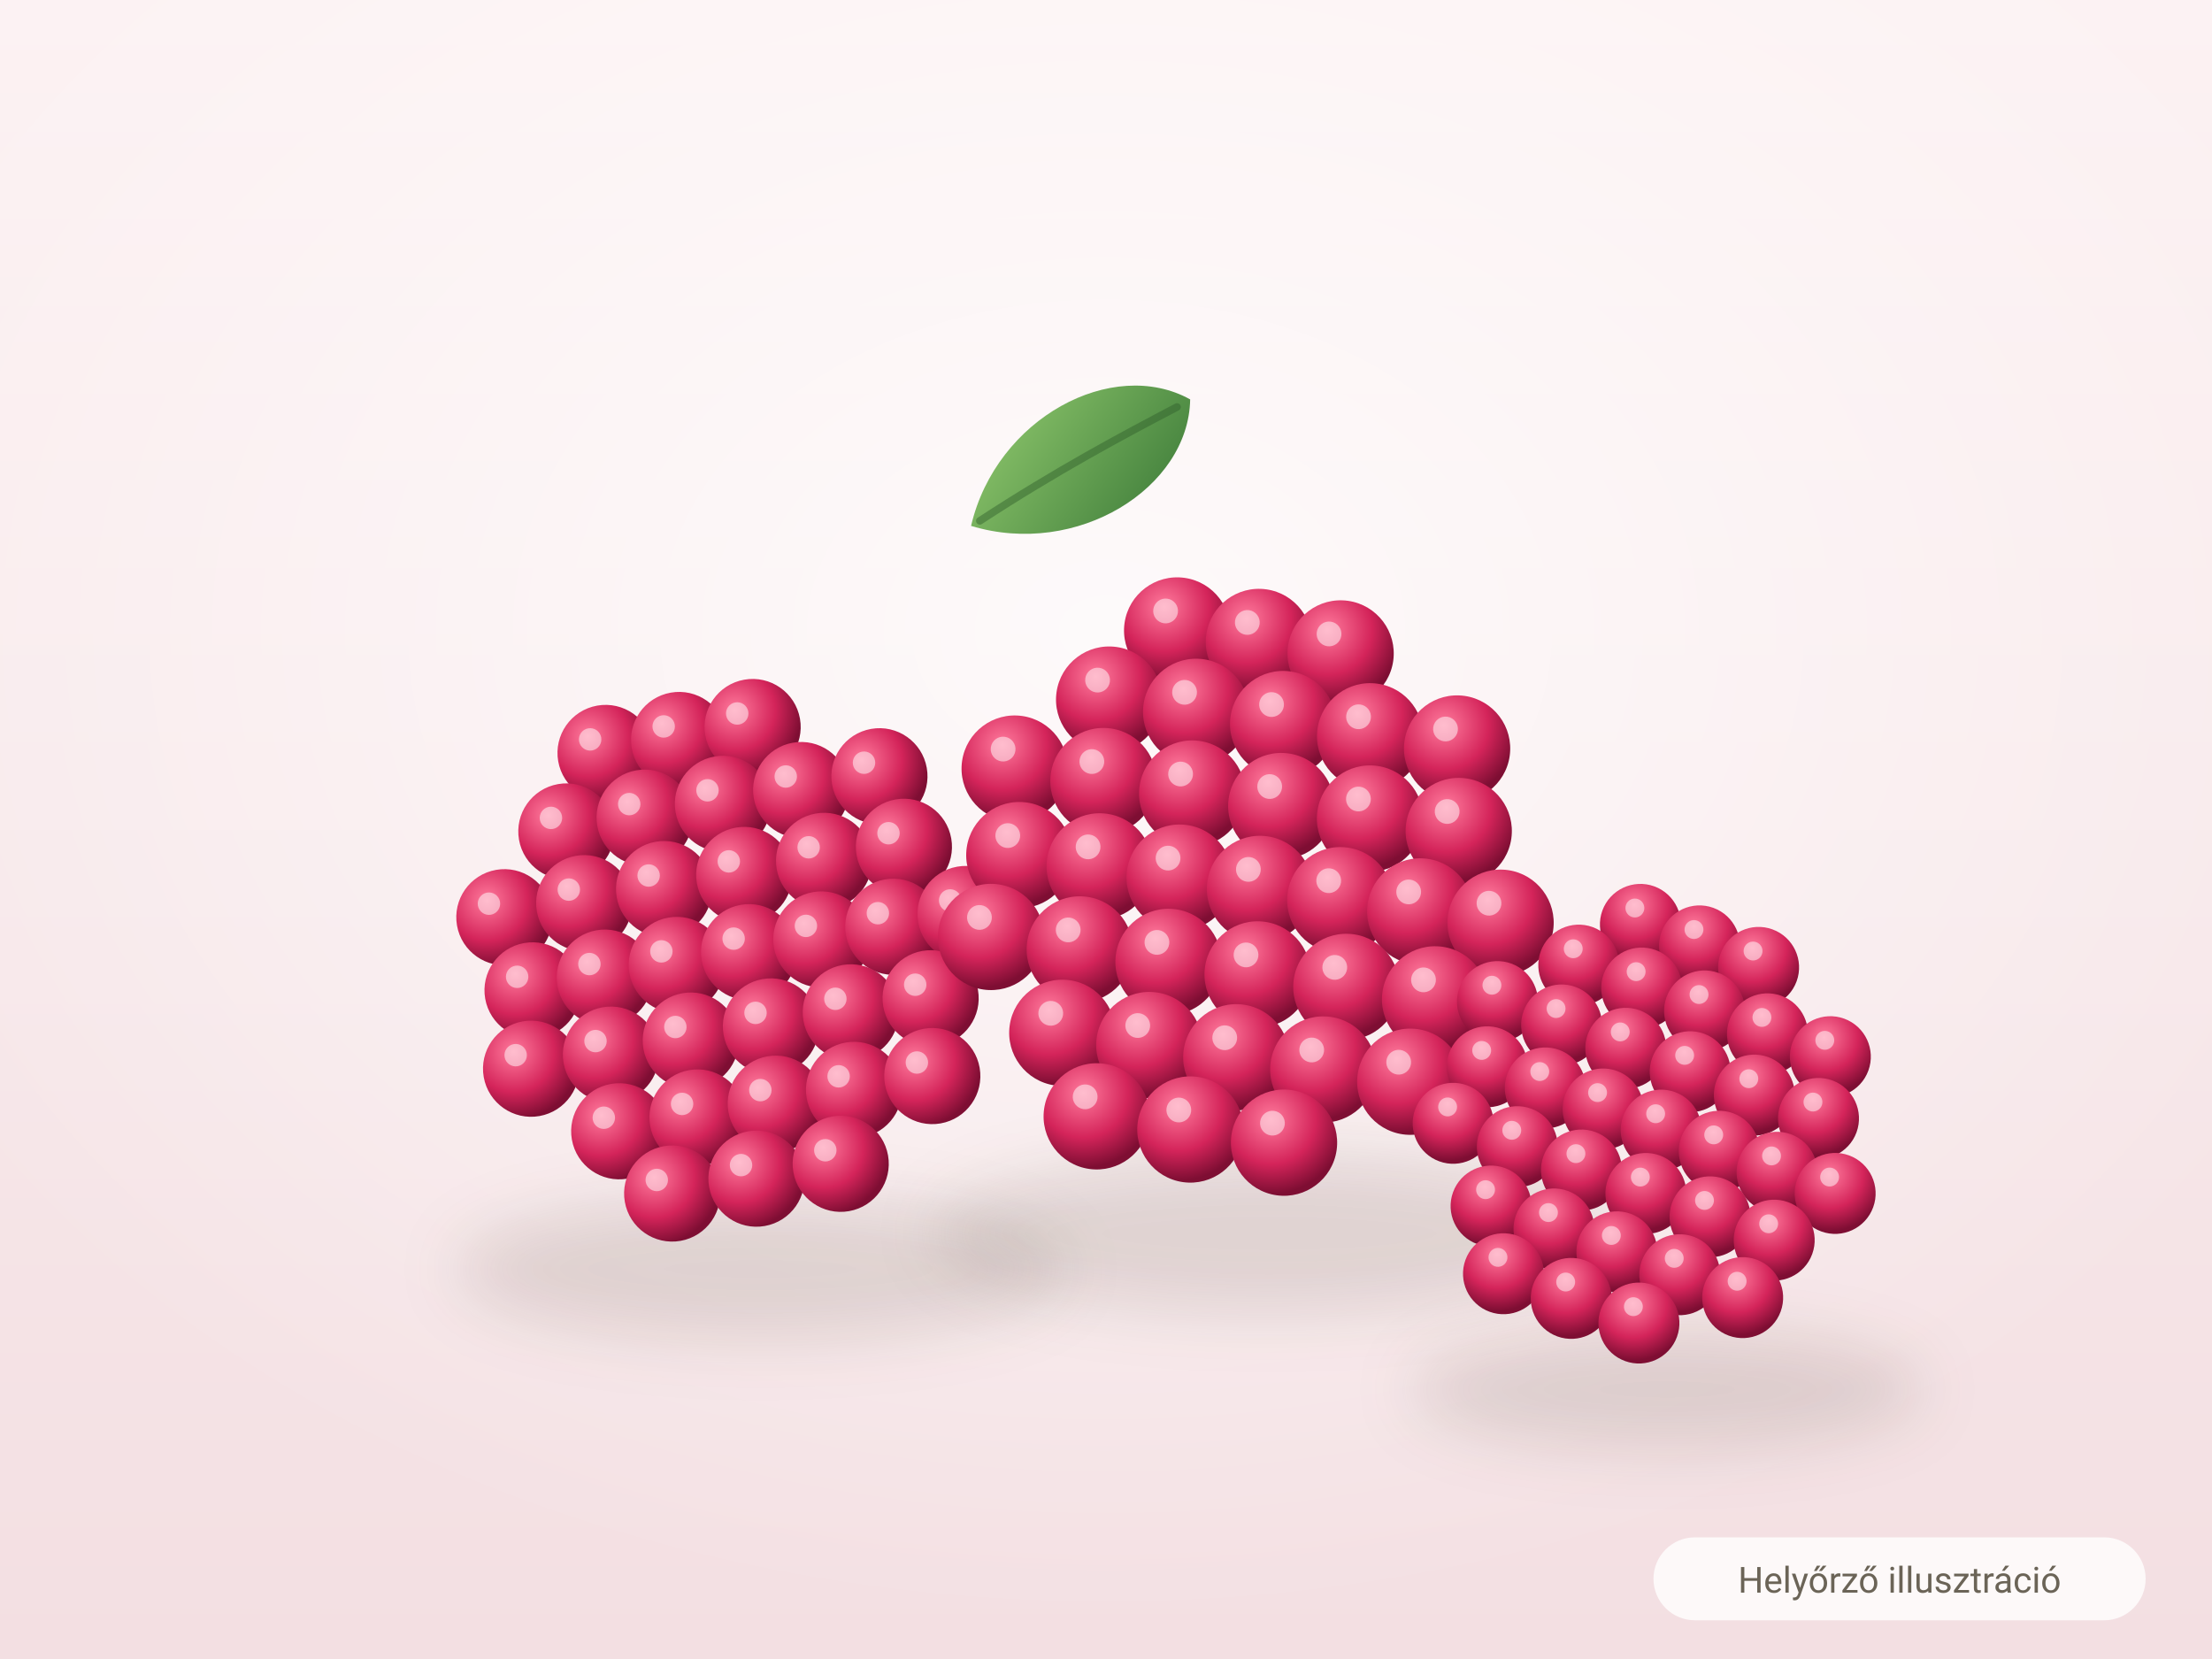
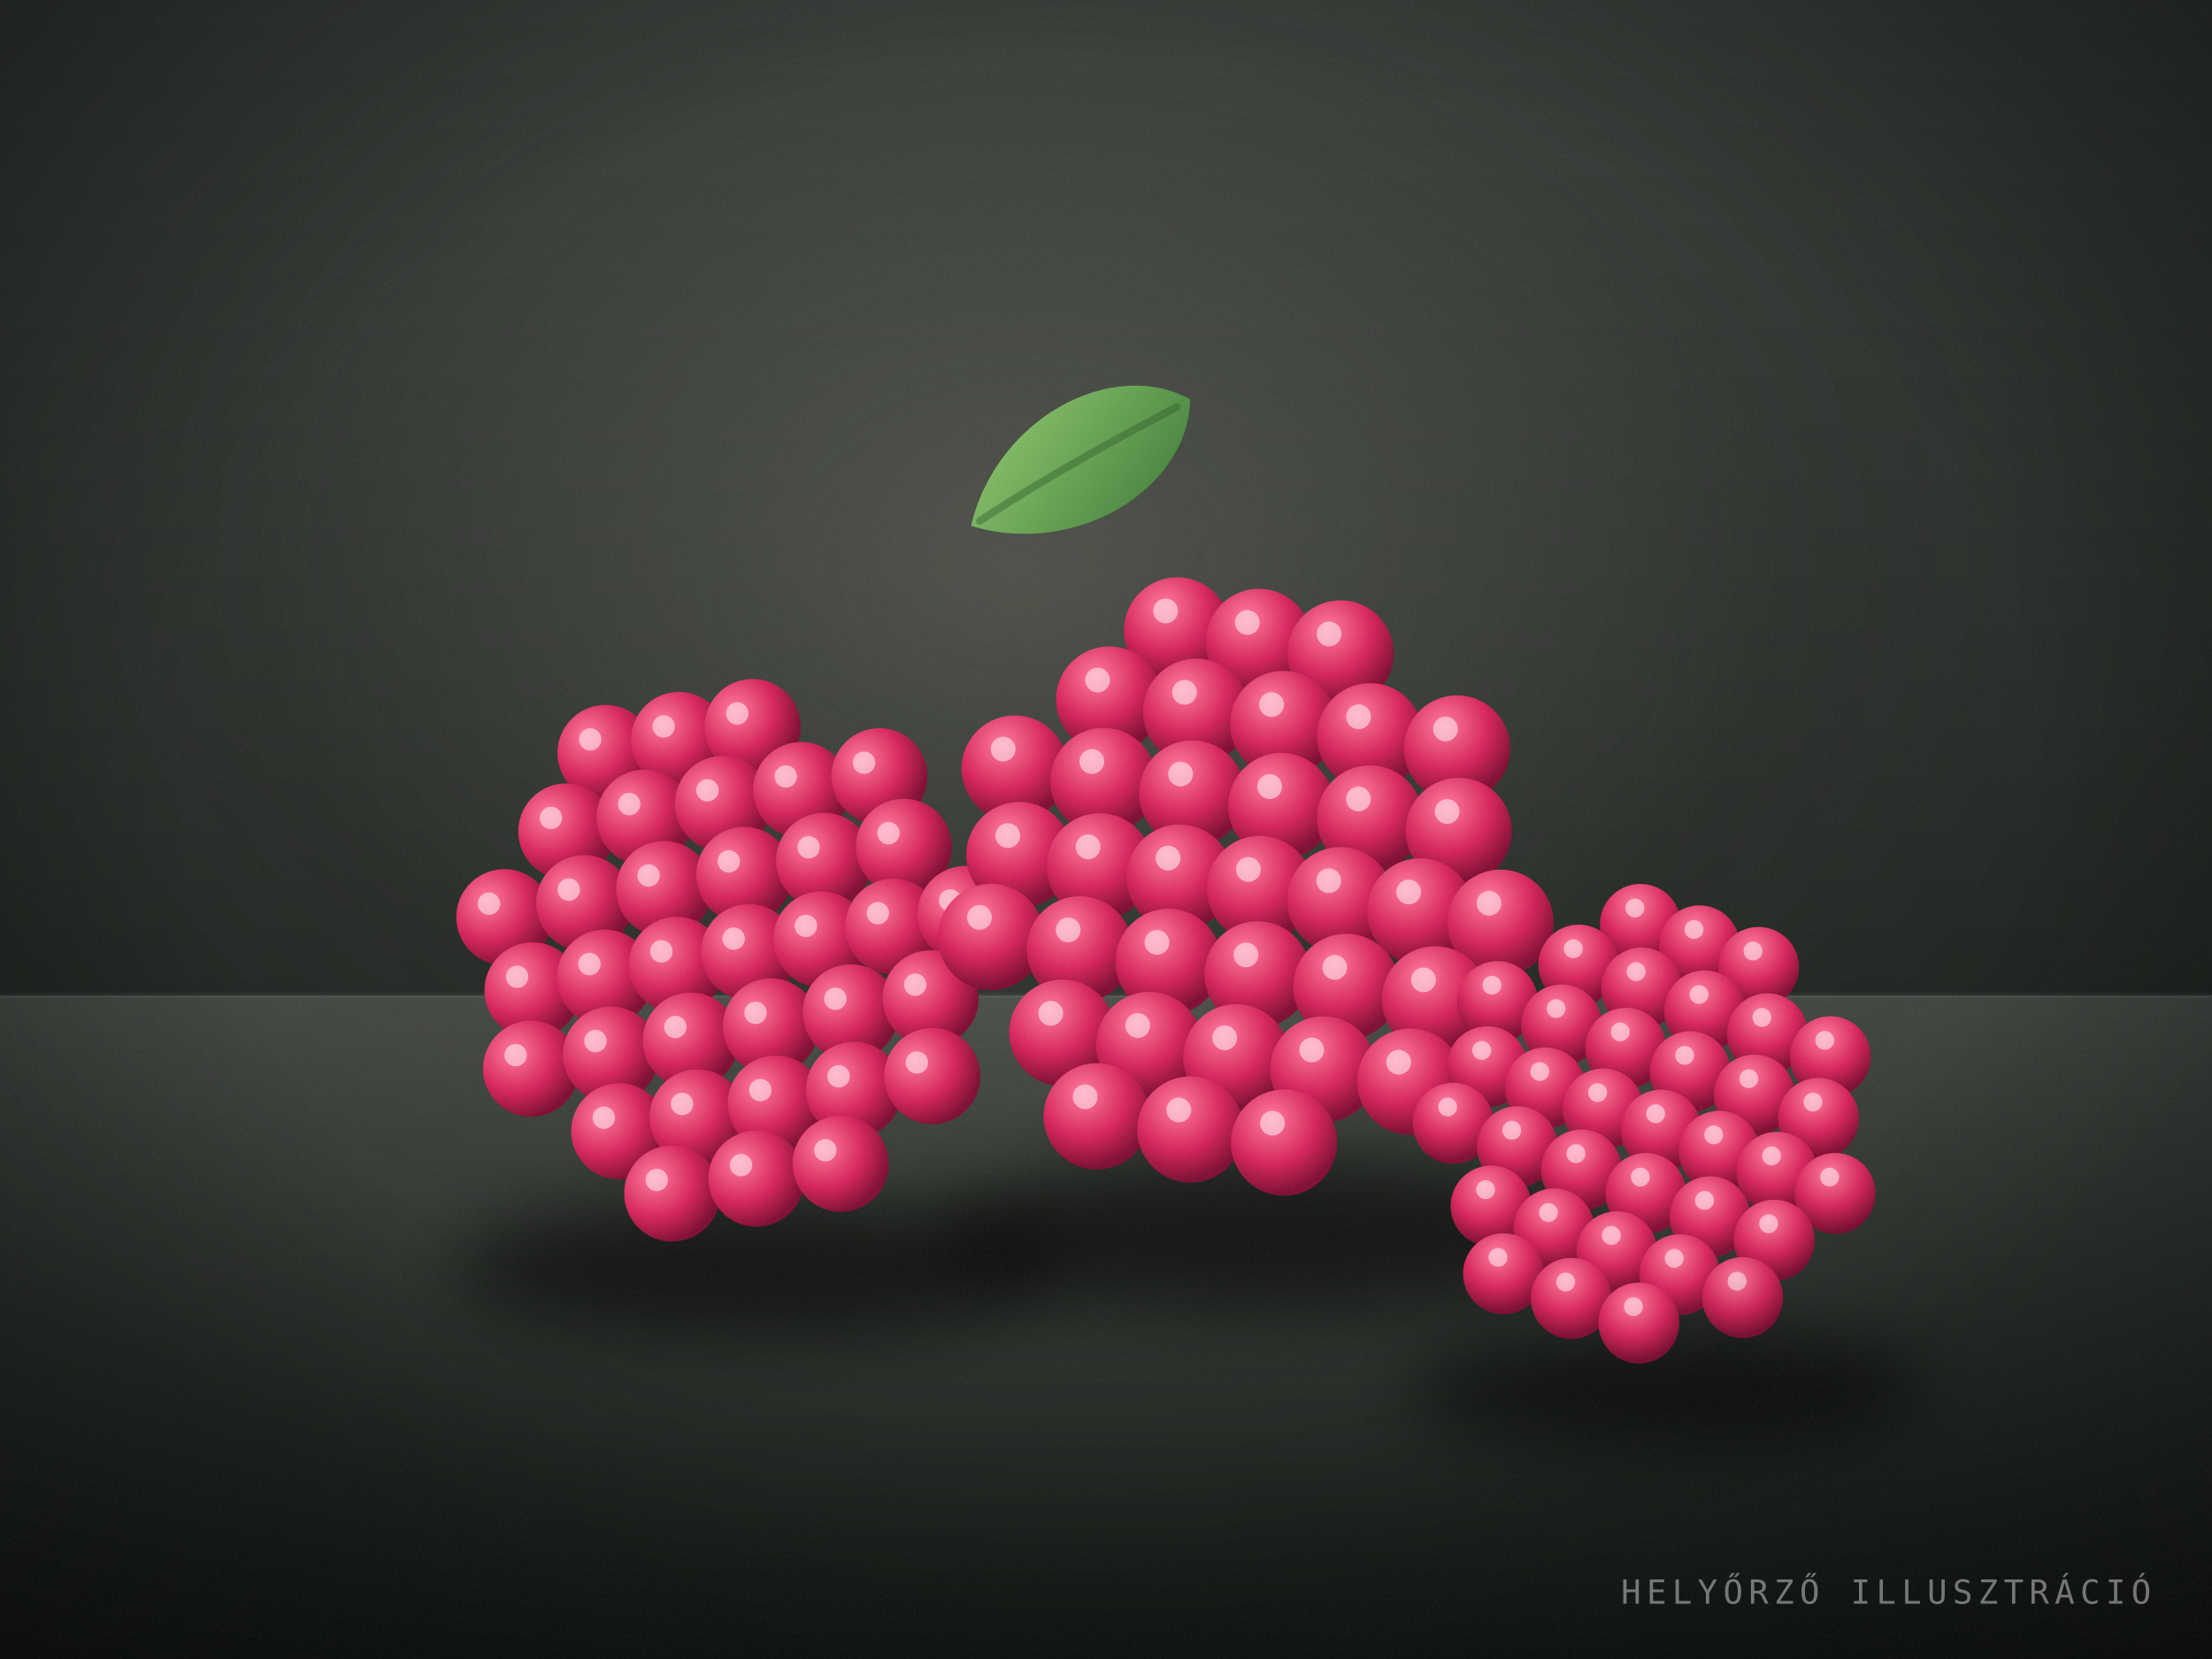
<svg xmlns="http://www.w3.org/2000/svg" viewBox="0 0 800 600" width="800" height="600" role="img">
  <defs>
    <linearGradient id="bg" x1="0" y1="0" x2="0" y2="1">
-       <stop offset="0" stop-color="#FCF2F3" />
-       <stop offset="1" stop-color="#F3DFE2" />
+       <stop offset="0" stop-color="#2d332f" />
+       <stop offset="1" stop-color="#0d120f" />
    </linearGradient>
-     <radialGradient id="glow" cx="50%" cy="38%" r="60%">
-       <stop offset="0" stop-color="#fff" stop-opacity="0.75" />
-       <stop offset="1" stop-color="#fff" stop-opacity="0" />
+     <linearGradient id="floor" x1="0" y1="0" x2="0" y2="1">
+       <stop offset="0" stop-color="#3b403b" />
+       <stop offset="1" stop-color="#101612" />
+     </linearGradient>
+     <radialGradient id="spot" cx="46%" cy="34%" r="62%">
+       <stop offset="0" stop-color="#fff6df" stop-opacity="0.2" />
+       <stop offset="0.55" stop-color="#fff6df" stop-opacity="0.05" />
+       <stop offset="1" stop-color="#fff6df" stop-opacity="0" />
+     </radialGradient>
+     <radialGradient id="vig" cx="50%" cy="45%" r="75%">
+       <stop offset="0.55" stop-color="#000" stop-opacity="0" />
+       <stop offset="1" stop-color="#000" stop-opacity="0.55" />
    </radialGradient>
    <filter id="soft" x="-50%" y="-50%" width="200%" height="200%">
-       <feGaussianBlur stdDeviation="9" />
+       <feGaussianBlur stdDeviation="10" />
+     </filter>
+     <filter id="grain">
+       <feTurbulence type="fractalNoise" baseFrequency="0.9" numOctaves="2" stitchTiles="stitch" />
+       <feColorMatrix values="0 0 0 0 1  0 0 0 0 1  0 0 0 0 1  0 0 0 0.5 0" />
    </filter>
    <radialGradient id="dr1" cx="35%" cy="30%" r="70%">
      <stop offset="0" stop-color="#FF7A9C" />
      <stop offset="0.6" stop-color="#D4245A" />
      <stop offset="1" stop-color="#7E0E33" />
    </radialGradient>
    <radialGradient id="dr2" cx="35%" cy="30%" r="70%">
      <stop offset="0" stop-color="#FF7A9C" />
      <stop offset="0.6" stop-color="#D4245A" />
      <stop offset="1" stop-color="#7E0E33" />
    </radialGradient>
    <radialGradient id="dr3" cx="35%" cy="30%" r="70%">
      <stop offset="0" stop-color="#FF7A9C" />
      <stop offset="0.6" stop-color="#D4245A" />
      <stop offset="1" stop-color="#7E0E33" />
    </radialGradient>
    <linearGradient id="lf4" x1="0" y1="0" x2="1" y2="1">
      <stop offset="0" stop-color="#8CC56B" />
      <stop offset="1" stop-color="#3F7D3A" />
    </linearGradient>
  </defs>
  <rect width="800" height="600" fill="url(#bg)" />
-   <rect width="800" height="600" fill="url(#glow)" />
+   <rect y="360" width="800" height="240" fill="url(#floor)" />
+   <rect y="359" width="800" height="2" fill="#ffffff" opacity="0.04" />
+   <rect width="800" height="600" fill="url(#spot)" />
  <g transform="translate(400 300) scale(1.22) translate(-400 -300)">
-     <ellipse cx="297.6" cy="430.25" rx="90.25" ry="20.9" fill="#3b2f1e" opacity="0.13" filter="url(#soft)" />
+     <ellipse cx="297.6" cy="430.25" rx="90.25" ry="20.9" fill="#000" opacity="0.6" filter="url(#soft)" />
    <g transform="translate(290 340) rotate(-10) scale(95)">
      <circle cx="-0.283" cy="-0.72" r="0.15" fill="url(#dr1)" />
      <circle cx="-0.323" cy="-0.77" r="0.035" fill="#fff" opacity="0.5" />
      <circle cx="-0.05" cy="-0.72" r="0.15" fill="url(#dr1)" />
      <circle cx="-0.09" cy="-0.77" r="0.035" fill="#fff" opacity="0.5" />
      <circle cx="0.183" cy="-0.72" r="0.15" fill="url(#dr1)" />
      <circle cx="0.143" cy="-0.77" r="0.035" fill="#fff" opacity="0.5" />
      <circle cx="-0.446" cy="-0.5" r="0.15" fill="url(#dr1)" />
      <circle cx="-0.486" cy="-0.55" r="0.035" fill="#fff" opacity="0.5" />
      <circle cx="-0.198" cy="-0.5" r="0.15" fill="url(#dr1)" />
      <circle cx="-0.238" cy="-0.55" r="0.035" fill="#fff" opacity="0.5" />
      <circle cx="0.05" cy="-0.5" r="0.15" fill="url(#dr1)" />
      <circle cx="0.01" cy="-0.55" r="0.035" fill="#fff" opacity="0.5" />
      <circle cx="0.298" cy="-0.5" r="0.15" fill="url(#dr1)" />
      <circle cx="0.258" cy="-0.55" r="0.035" fill="#fff" opacity="0.5" />
      <circle cx="0.546" cy="-0.5" r="0.15" fill="url(#dr1)" />
      <circle cx="0.506" cy="-0.55" r="0.035" fill="#fff" opacity="0.5" />
      <circle cx="-0.683" cy="-0.27" r="0.15" fill="url(#dr1)" />
      <circle cx="-0.723" cy="-0.32" r="0.035" fill="#fff" opacity="0.5" />
      <circle cx="-0.43" cy="-0.27" r="0.15" fill="url(#dr1)" />
      <circle cx="-0.47" cy="-0.32" r="0.035" fill="#fff" opacity="0.5" />
      <circle cx="-0.177" cy="-0.27" r="0.15" fill="url(#dr1)" />
      <circle cx="-0.217" cy="-0.32" r="0.035" fill="#fff" opacity="0.5" />
      <circle cx="0.077" cy="-0.27" r="0.15" fill="url(#dr1)" />
      <circle cx="0.037" cy="-0.32" r="0.035" fill="#fff" opacity="0.5" />
      <circle cx="0.33" cy="-0.27" r="0.15" fill="url(#dr1)" />
      <circle cx="0.29" cy="-0.32" r="0.035" fill="#fff" opacity="0.5" />
      <circle cx="0.583" cy="-0.27" r="0.15" fill="url(#dr1)" />
      <circle cx="0.543" cy="-0.32" r="0.035" fill="#fff" opacity="0.5" />
      <circle cx="-0.636" cy="-0.03" r="0.15" fill="url(#dr1)" />
      <circle cx="-0.676" cy="-0.08" r="0.035" fill="#fff" opacity="0.5" />
      <circle cx="-0.407" cy="-0.03" r="0.15" fill="url(#dr1)" />
      <circle cx="-0.447" cy="-0.08" r="0.035" fill="#fff" opacity="0.5" />
      <circle cx="-0.179" cy="-0.03" r="0.15" fill="url(#dr1)" />
      <circle cx="-0.219" cy="-0.08" r="0.035" fill="#fff" opacity="0.5" />
      <circle cx="0.05" cy="-0.03" r="0.15" fill="url(#dr1)" />
      <circle cx="0.01" cy="-0.08" r="0.035" fill="#fff" opacity="0.5" />
      <circle cx="0.279" cy="-0.03" r="0.15" fill="url(#dr1)" />
      <circle cx="0.239" cy="-0.08" r="0.035" fill="#fff" opacity="0.5" />
      <circle cx="0.507" cy="-0.03" r="0.15" fill="url(#dr1)" />
      <circle cx="0.467" cy="-0.08" r="0.035" fill="#fff" opacity="0.5" />
      <circle cx="0.736" cy="-0.03" r="0.15" fill="url(#dr1)" />
      <circle cx="0.696" cy="-0.08" r="0.035" fill="#fff" opacity="0.5" />
      <circle cx="-0.683" cy="0.21" r="0.15" fill="url(#dr1)" />
      <circle cx="-0.723" cy="0.16" r="0.035" fill="#fff" opacity="0.5" />
      <circle cx="-0.43" cy="0.21" r="0.15" fill="url(#dr1)" />
      <circle cx="-0.47" cy="0.16" r="0.035" fill="#fff" opacity="0.5" />
      <circle cx="-0.177" cy="0.21" r="0.15" fill="url(#dr1)" />
      <circle cx="-0.217" cy="0.16" r="0.035" fill="#fff" opacity="0.5" />
      <circle cx="0.077" cy="0.21" r="0.15" fill="url(#dr1)" />
      <circle cx="0.037" cy="0.16" r="0.035" fill="#fff" opacity="0.5" />
      <circle cx="0.33" cy="0.21" r="0.15" fill="url(#dr1)" />
      <circle cx="0.29" cy="0.16" r="0.035" fill="#fff" opacity="0.5" />
      <circle cx="0.583" cy="0.21" r="0.15" fill="url(#dr1)" />
      <circle cx="0.543" cy="0.16" r="0.035" fill="#fff" opacity="0.5" />
      <circle cx="-0.446" cy="0.45" r="0.15" fill="url(#dr1)" />
      <circle cx="-0.486" cy="0.4" r="0.035" fill="#fff" opacity="0.5" />
      <circle cx="-0.198" cy="0.45" r="0.15" fill="url(#dr1)" />
      <circle cx="-0.238" cy="0.4" r="0.035" fill="#fff" opacity="0.5" />
      <circle cx="0.05" cy="0.45" r="0.15" fill="url(#dr1)" />
      <circle cx="0.01" cy="0.4" r="0.035" fill="#fff" opacity="0.5" />
      <circle cx="0.298" cy="0.45" r="0.15" fill="url(#dr1)" />
      <circle cx="0.258" cy="0.4" r="0.035" fill="#fff" opacity="0.5" />
      <circle cx="0.546" cy="0.45" r="0.15" fill="url(#dr1)" />
      <circle cx="0.506" cy="0.4" r="0.035" fill="#fff" opacity="0.5" />
      <circle cx="-0.317" cy="0.67" r="0.15" fill="url(#dr1)" />
      <circle cx="-0.357" cy="0.62" r="0.035" fill="#fff" opacity="0.5" />
      <circle cx="-0.05" cy="0.67" r="0.15" fill="url(#dr1)" />
      <circle cx="-0.09" cy="0.62" r="0.035" fill="#fff" opacity="0.5" />
      <circle cx="0.217" cy="0.67" r="0.15" fill="url(#dr1)" />
      <circle cx="0.177" cy="0.62" r="0.035" fill="#fff" opacity="0.5" />
    </g>
-     <ellipse cx="448.4" cy="419.75" rx="99.75" ry="23.1" fill="#3b2f1e" opacity="0.13" filter="url(#soft)" />
+     <ellipse cx="448.4" cy="419.75" rx="99.75" ry="23.1" fill="#000" opacity="0.6" filter="url(#soft)" />
    <g transform="translate(440 320) rotate(8) scale(105)">
      <circle cx="-0.283" cy="-0.72" r="0.15" fill="url(#dr2)" />
      <circle cx="-0.323" cy="-0.77" r="0.035" fill="#fff" opacity="0.5" />
      <circle cx="-0.05" cy="-0.72" r="0.15" fill="url(#dr2)" />
      <circle cx="-0.09" cy="-0.77" r="0.035" fill="#fff" opacity="0.5" />
      <circle cx="0.183" cy="-0.72" r="0.15" fill="url(#dr2)" />
      <circle cx="0.143" cy="-0.77" r="0.035" fill="#fff" opacity="0.5" />
      <circle cx="-0.446" cy="-0.5" r="0.15" fill="url(#dr2)" />
      <circle cx="-0.486" cy="-0.55" r="0.035" fill="#fff" opacity="0.5" />
      <circle cx="-0.198" cy="-0.5" r="0.15" fill="url(#dr2)" />
      <circle cx="-0.238" cy="-0.55" r="0.035" fill="#fff" opacity="0.5" />
      <circle cx="0.05" cy="-0.5" r="0.15" fill="url(#dr2)" />
      <circle cx="0.01" cy="-0.55" r="0.035" fill="#fff" opacity="0.5" />
      <circle cx="0.298" cy="-0.5" r="0.15" fill="url(#dr2)" />
      <circle cx="0.258" cy="-0.55" r="0.035" fill="#fff" opacity="0.5" />
      <circle cx="0.546" cy="-0.5" r="0.15" fill="url(#dr2)" />
      <circle cx="0.506" cy="-0.55" r="0.035" fill="#fff" opacity="0.5" />
      <circle cx="-0.683" cy="-0.27" r="0.15" fill="url(#dr2)" />
      <circle cx="-0.723" cy="-0.32" r="0.035" fill="#fff" opacity="0.5" />
      <circle cx="-0.43" cy="-0.27" r="0.15" fill="url(#dr2)" />
      <circle cx="-0.47" cy="-0.32" r="0.035" fill="#fff" opacity="0.5" />
      <circle cx="-0.177" cy="-0.27" r="0.15" fill="url(#dr2)" />
      <circle cx="-0.217" cy="-0.32" r="0.035" fill="#fff" opacity="0.5" />
      <circle cx="0.077" cy="-0.27" r="0.15" fill="url(#dr2)" />
      <circle cx="0.037" cy="-0.32" r="0.035" fill="#fff" opacity="0.5" />
      <circle cx="0.33" cy="-0.27" r="0.15" fill="url(#dr2)" />
      <circle cx="0.29" cy="-0.32" r="0.035" fill="#fff" opacity="0.5" />
      <circle cx="0.583" cy="-0.27" r="0.15" fill="url(#dr2)" />
      <circle cx="0.543" cy="-0.32" r="0.035" fill="#fff" opacity="0.5" />
      <circle cx="-0.636" cy="-0.03" r="0.15" fill="url(#dr2)" />
      <circle cx="-0.676" cy="-0.08" r="0.035" fill="#fff" opacity="0.5" />
      <circle cx="-0.407" cy="-0.03" r="0.15" fill="url(#dr2)" />
      <circle cx="-0.447" cy="-0.08" r="0.035" fill="#fff" opacity="0.5" />
      <circle cx="-0.179" cy="-0.03" r="0.15" fill="url(#dr2)" />
      <circle cx="-0.219" cy="-0.08" r="0.035" fill="#fff" opacity="0.5" />
      <circle cx="0.05" cy="-0.03" r="0.15" fill="url(#dr2)" />
      <circle cx="0.01" cy="-0.08" r="0.035" fill="#fff" opacity="0.5" />
      <circle cx="0.279" cy="-0.03" r="0.15" fill="url(#dr2)" />
      <circle cx="0.239" cy="-0.08" r="0.035" fill="#fff" opacity="0.5" />
      <circle cx="0.507" cy="-0.03" r="0.15" fill="url(#dr2)" />
      <circle cx="0.467" cy="-0.08" r="0.035" fill="#fff" opacity="0.5" />
      <circle cx="0.736" cy="-0.03" r="0.15" fill="url(#dr2)" />
      <circle cx="0.696" cy="-0.08" r="0.035" fill="#fff" opacity="0.5" />
      <circle cx="-0.683" cy="0.21" r="0.15" fill="url(#dr2)" />
      <circle cx="-0.723" cy="0.16" r="0.035" fill="#fff" opacity="0.5" />
      <circle cx="-0.43" cy="0.21" r="0.15" fill="url(#dr2)" />
      <circle cx="-0.47" cy="0.16" r="0.035" fill="#fff" opacity="0.5" />
      <circle cx="-0.177" cy="0.21" r="0.15" fill="url(#dr2)" />
      <circle cx="-0.217" cy="0.16" r="0.035" fill="#fff" opacity="0.5" />
      <circle cx="0.077" cy="0.21" r="0.15" fill="url(#dr2)" />
      <circle cx="0.037" cy="0.16" r="0.035" fill="#fff" opacity="0.5" />
      <circle cx="0.33" cy="0.21" r="0.15" fill="url(#dr2)" />
      <circle cx="0.29" cy="0.16" r="0.035" fill="#fff" opacity="0.5" />
      <circle cx="0.583" cy="0.21" r="0.15" fill="url(#dr2)" />
      <circle cx="0.543" cy="0.16" r="0.035" fill="#fff" opacity="0.5" />
      <circle cx="-0.446" cy="0.45" r="0.15" fill="url(#dr2)" />
      <circle cx="-0.486" cy="0.4" r="0.035" fill="#fff" opacity="0.5" />
      <circle cx="-0.198" cy="0.45" r="0.15" fill="url(#dr2)" />
      <circle cx="-0.238" cy="0.4" r="0.035" fill="#fff" opacity="0.5" />
      <circle cx="0.05" cy="0.45" r="0.15" fill="url(#dr2)" />
      <circle cx="0.01" cy="0.4" r="0.035" fill="#fff" opacity="0.5" />
      <circle cx="0.298" cy="0.45" r="0.15" fill="url(#dr2)" />
      <circle cx="0.258" cy="0.4" r="0.035" fill="#fff" opacity="0.5" />
      <circle cx="0.546" cy="0.45" r="0.15" fill="url(#dr2)" />
      <circle cx="0.506" cy="0.4" r="0.035" fill="#fff" opacity="0.5" />
      <circle cx="-0.317" cy="0.67" r="0.15" fill="url(#dr2)" />
      <circle cx="-0.357" cy="0.62" r="0.035" fill="#fff" opacity="0.5" />
      <circle cx="-0.05" cy="0.67" r="0.15" fill="url(#dr2)" />
      <circle cx="-0.09" cy="0.62" r="0.035" fill="#fff" opacity="0.5" />
      <circle cx="0.217" cy="0.67" r="0.15" fill="url(#dr2)" />
      <circle cx="0.177" cy="0.62" r="0.035" fill="#fff" opacity="0.5" />
    </g>
-     <ellipse cx="566.4" cy="466" rx="76" ry="17.6" fill="#3b2f1e" opacity="0.13" filter="url(#soft)" />
+     <ellipse cx="566.4" cy="466" rx="76" ry="17.6" fill="#000" opacity="0.6" filter="url(#soft)" />
    <g transform="translate(560 390) rotate(20) scale(80)">
      <circle cx="-0.283" cy="-0.72" r="0.15" fill="url(#dr3)" />
      <circle cx="-0.323" cy="-0.77" r="0.035" fill="#fff" opacity="0.5" />
      <circle cx="-0.05" cy="-0.72" r="0.15" fill="url(#dr3)" />
      <circle cx="-0.09" cy="-0.77" r="0.035" fill="#fff" opacity="0.5" />
      <circle cx="0.183" cy="-0.72" r="0.15" fill="url(#dr3)" />
      <circle cx="0.143" cy="-0.77" r="0.035" fill="#fff" opacity="0.5" />
      <circle cx="-0.446" cy="-0.5" r="0.15" fill="url(#dr3)" />
      <circle cx="-0.486" cy="-0.55" r="0.035" fill="#fff" opacity="0.5" />
      <circle cx="-0.198" cy="-0.5" r="0.15" fill="url(#dr3)" />
      <circle cx="-0.238" cy="-0.55" r="0.035" fill="#fff" opacity="0.5" />
      <circle cx="0.05" cy="-0.5" r="0.15" fill="url(#dr3)" />
      <circle cx="0.01" cy="-0.55" r="0.035" fill="#fff" opacity="0.5" />
      <circle cx="0.298" cy="-0.5" r="0.15" fill="url(#dr3)" />
      <circle cx="0.258" cy="-0.55" r="0.035" fill="#fff" opacity="0.5" />
      <circle cx="0.546" cy="-0.5" r="0.15" fill="url(#dr3)" />
      <circle cx="0.506" cy="-0.55" r="0.035" fill="#fff" opacity="0.5" />
      <circle cx="-0.683" cy="-0.27" r="0.15" fill="url(#dr3)" />
      <circle cx="-0.723" cy="-0.32" r="0.035" fill="#fff" opacity="0.5" />
      <circle cx="-0.43" cy="-0.27" r="0.15" fill="url(#dr3)" />
      <circle cx="-0.47" cy="-0.32" r="0.035" fill="#fff" opacity="0.5" />
      <circle cx="-0.177" cy="-0.27" r="0.15" fill="url(#dr3)" />
      <circle cx="-0.217" cy="-0.32" r="0.035" fill="#fff" opacity="0.5" />
      <circle cx="0.077" cy="-0.27" r="0.15" fill="url(#dr3)" />
      <circle cx="0.037" cy="-0.32" r="0.035" fill="#fff" opacity="0.5" />
      <circle cx="0.33" cy="-0.27" r="0.15" fill="url(#dr3)" />
      <circle cx="0.29" cy="-0.32" r="0.035" fill="#fff" opacity="0.5" />
      <circle cx="0.583" cy="-0.27" r="0.15" fill="url(#dr3)" />
      <circle cx="0.543" cy="-0.32" r="0.035" fill="#fff" opacity="0.5" />
      <circle cx="-0.636" cy="-0.03" r="0.15" fill="url(#dr3)" />
      <circle cx="-0.676" cy="-0.08" r="0.035" fill="#fff" opacity="0.5" />
      <circle cx="-0.407" cy="-0.03" r="0.15" fill="url(#dr3)" />
      <circle cx="-0.447" cy="-0.08" r="0.035" fill="#fff" opacity="0.5" />
      <circle cx="-0.179" cy="-0.03" r="0.15" fill="url(#dr3)" />
      <circle cx="-0.219" cy="-0.08" r="0.035" fill="#fff" opacity="0.5" />
      <circle cx="0.05" cy="-0.03" r="0.15" fill="url(#dr3)" />
      <circle cx="0.01" cy="-0.08" r="0.035" fill="#fff" opacity="0.5" />
      <circle cx="0.279" cy="-0.03" r="0.15" fill="url(#dr3)" />
      <circle cx="0.239" cy="-0.08" r="0.035" fill="#fff" opacity="0.5" />
      <circle cx="0.507" cy="-0.03" r="0.15" fill="url(#dr3)" />
      <circle cx="0.467" cy="-0.08" r="0.035" fill="#fff" opacity="0.5" />
      <circle cx="0.736" cy="-0.03" r="0.15" fill="url(#dr3)" />
      <circle cx="0.696" cy="-0.08" r="0.035" fill="#fff" opacity="0.5" />
      <circle cx="-0.683" cy="0.21" r="0.15" fill="url(#dr3)" />
      <circle cx="-0.723" cy="0.16" r="0.035" fill="#fff" opacity="0.5" />
      <circle cx="-0.43" cy="0.21" r="0.15" fill="url(#dr3)" />
      <circle cx="-0.47" cy="0.16" r="0.035" fill="#fff" opacity="0.5" />
      <circle cx="-0.177" cy="0.21" r="0.15" fill="url(#dr3)" />
      <circle cx="-0.217" cy="0.16" r="0.035" fill="#fff" opacity="0.5" />
      <circle cx="0.077" cy="0.21" r="0.15" fill="url(#dr3)" />
      <circle cx="0.037" cy="0.16" r="0.035" fill="#fff" opacity="0.5" />
      <circle cx="0.33" cy="0.21" r="0.15" fill="url(#dr3)" />
      <circle cx="0.29" cy="0.16" r="0.035" fill="#fff" opacity="0.5" />
      <circle cx="0.583" cy="0.21" r="0.15" fill="url(#dr3)" />
      <circle cx="0.543" cy="0.16" r="0.035" fill="#fff" opacity="0.5" />
      <circle cx="-0.446" cy="0.45" r="0.15" fill="url(#dr3)" />
      <circle cx="-0.486" cy="0.4" r="0.035" fill="#fff" opacity="0.5" />
      <circle cx="-0.198" cy="0.45" r="0.15" fill="url(#dr3)" />
      <circle cx="-0.238" cy="0.4" r="0.035" fill="#fff" opacity="0.5" />
      <circle cx="0.05" cy="0.45" r="0.15" fill="url(#dr3)" />
      <circle cx="0.01" cy="0.4" r="0.035" fill="#fff" opacity="0.5" />
      <circle cx="0.298" cy="0.45" r="0.15" fill="url(#dr3)" />
      <circle cx="0.258" cy="0.4" r="0.035" fill="#fff" opacity="0.5" />
      <circle cx="0.546" cy="0.45" r="0.15" fill="url(#dr3)" />
      <circle cx="0.506" cy="0.4" r="0.035" fill="#fff" opacity="0.5" />
      <circle cx="-0.317" cy="0.67" r="0.15" fill="url(#dr3)" />
      <circle cx="-0.357" cy="0.62" r="0.035" fill="#fff" opacity="0.5" />
      <circle cx="-0.05" cy="0.67" r="0.15" fill="url(#dr3)" />
      <circle cx="-0.09" cy="0.62" r="0.035" fill="#fff" opacity="0.5" />
      <circle cx="0.217" cy="0.67" r="0.15" fill="url(#dr3)" />
      <circle cx="0.177" cy="0.62" r="0.035" fill="#fff" opacity="0.5" />
    </g>
    <g transform="translate(360 210) rotate(-30) scale(75)">
      <path d="M0 0 C0.3 -0.32 0.82 -0.3 1 0 C0.82 0.3 0.3 0.32 0 0Z" fill="url(#lf4)" />
      <path d="M0.04 0 C0.4 -0.02 0.7 -0.01 0.94 0" stroke="#2f5f2c" stroke-opacity="0.45" stroke-width="0.03" fill="none" stroke-linecap="round" />
    </g>
  </g>
-   <g transform="translate(776 578)">
-     <rect x="-178" y="-22" width="178" height="30" rx="15" fill="#fff" opacity="0.8" />
-     <text x="-89" y="-2" text-anchor="middle" font-family="system-ui, -apple-system, Segoe UI, Roboto, sans-serif" font-size="13" fill="#6b6457">Helyőrző illusztráció</text>
-   </g>
+   <rect width="800" height="600" fill="url(#vig)" />
+   <rect width="800" height="600" filter="url(#grain)" opacity="0.07" />
+   <text x="778" y="580" text-anchor="end" font-family="ui-monospace, SFMono-Regular, Menlo, monospace" font-size="12" letter-spacing="2" fill="#ffffff" fill-opacity="0.42">HELYŐRZŐ ILLUSZTRÁCIÓ</text>
</svg>
